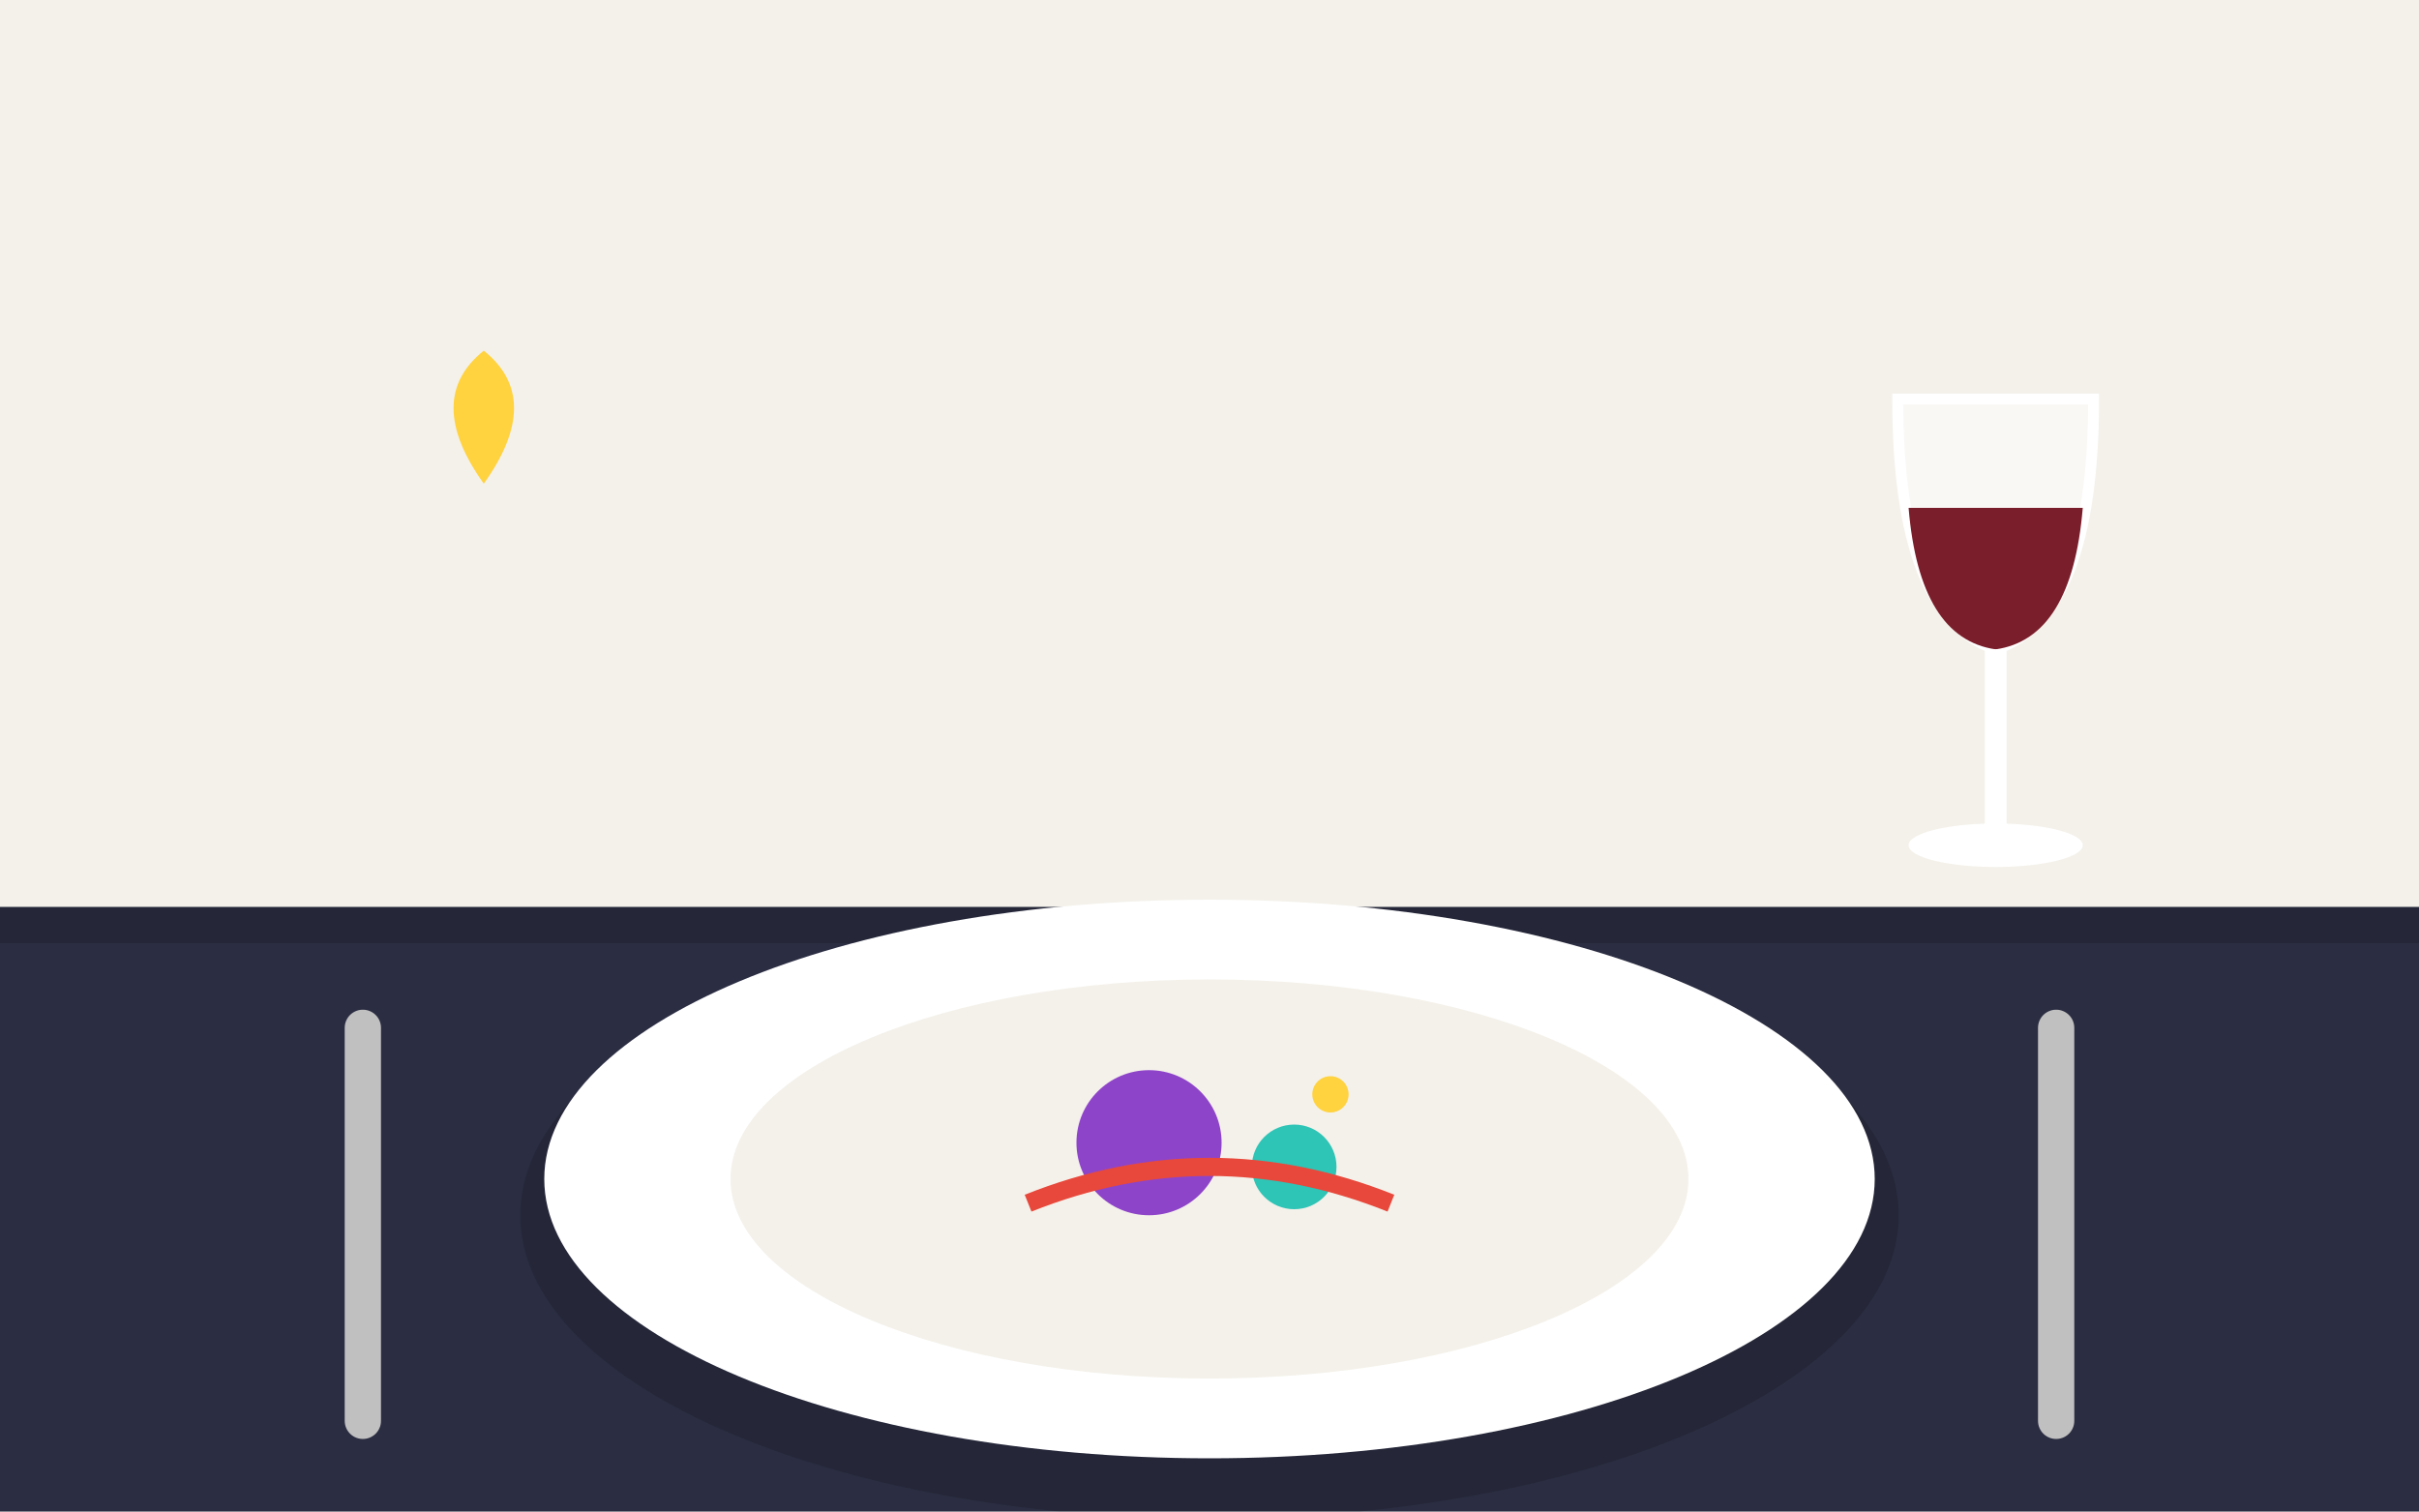
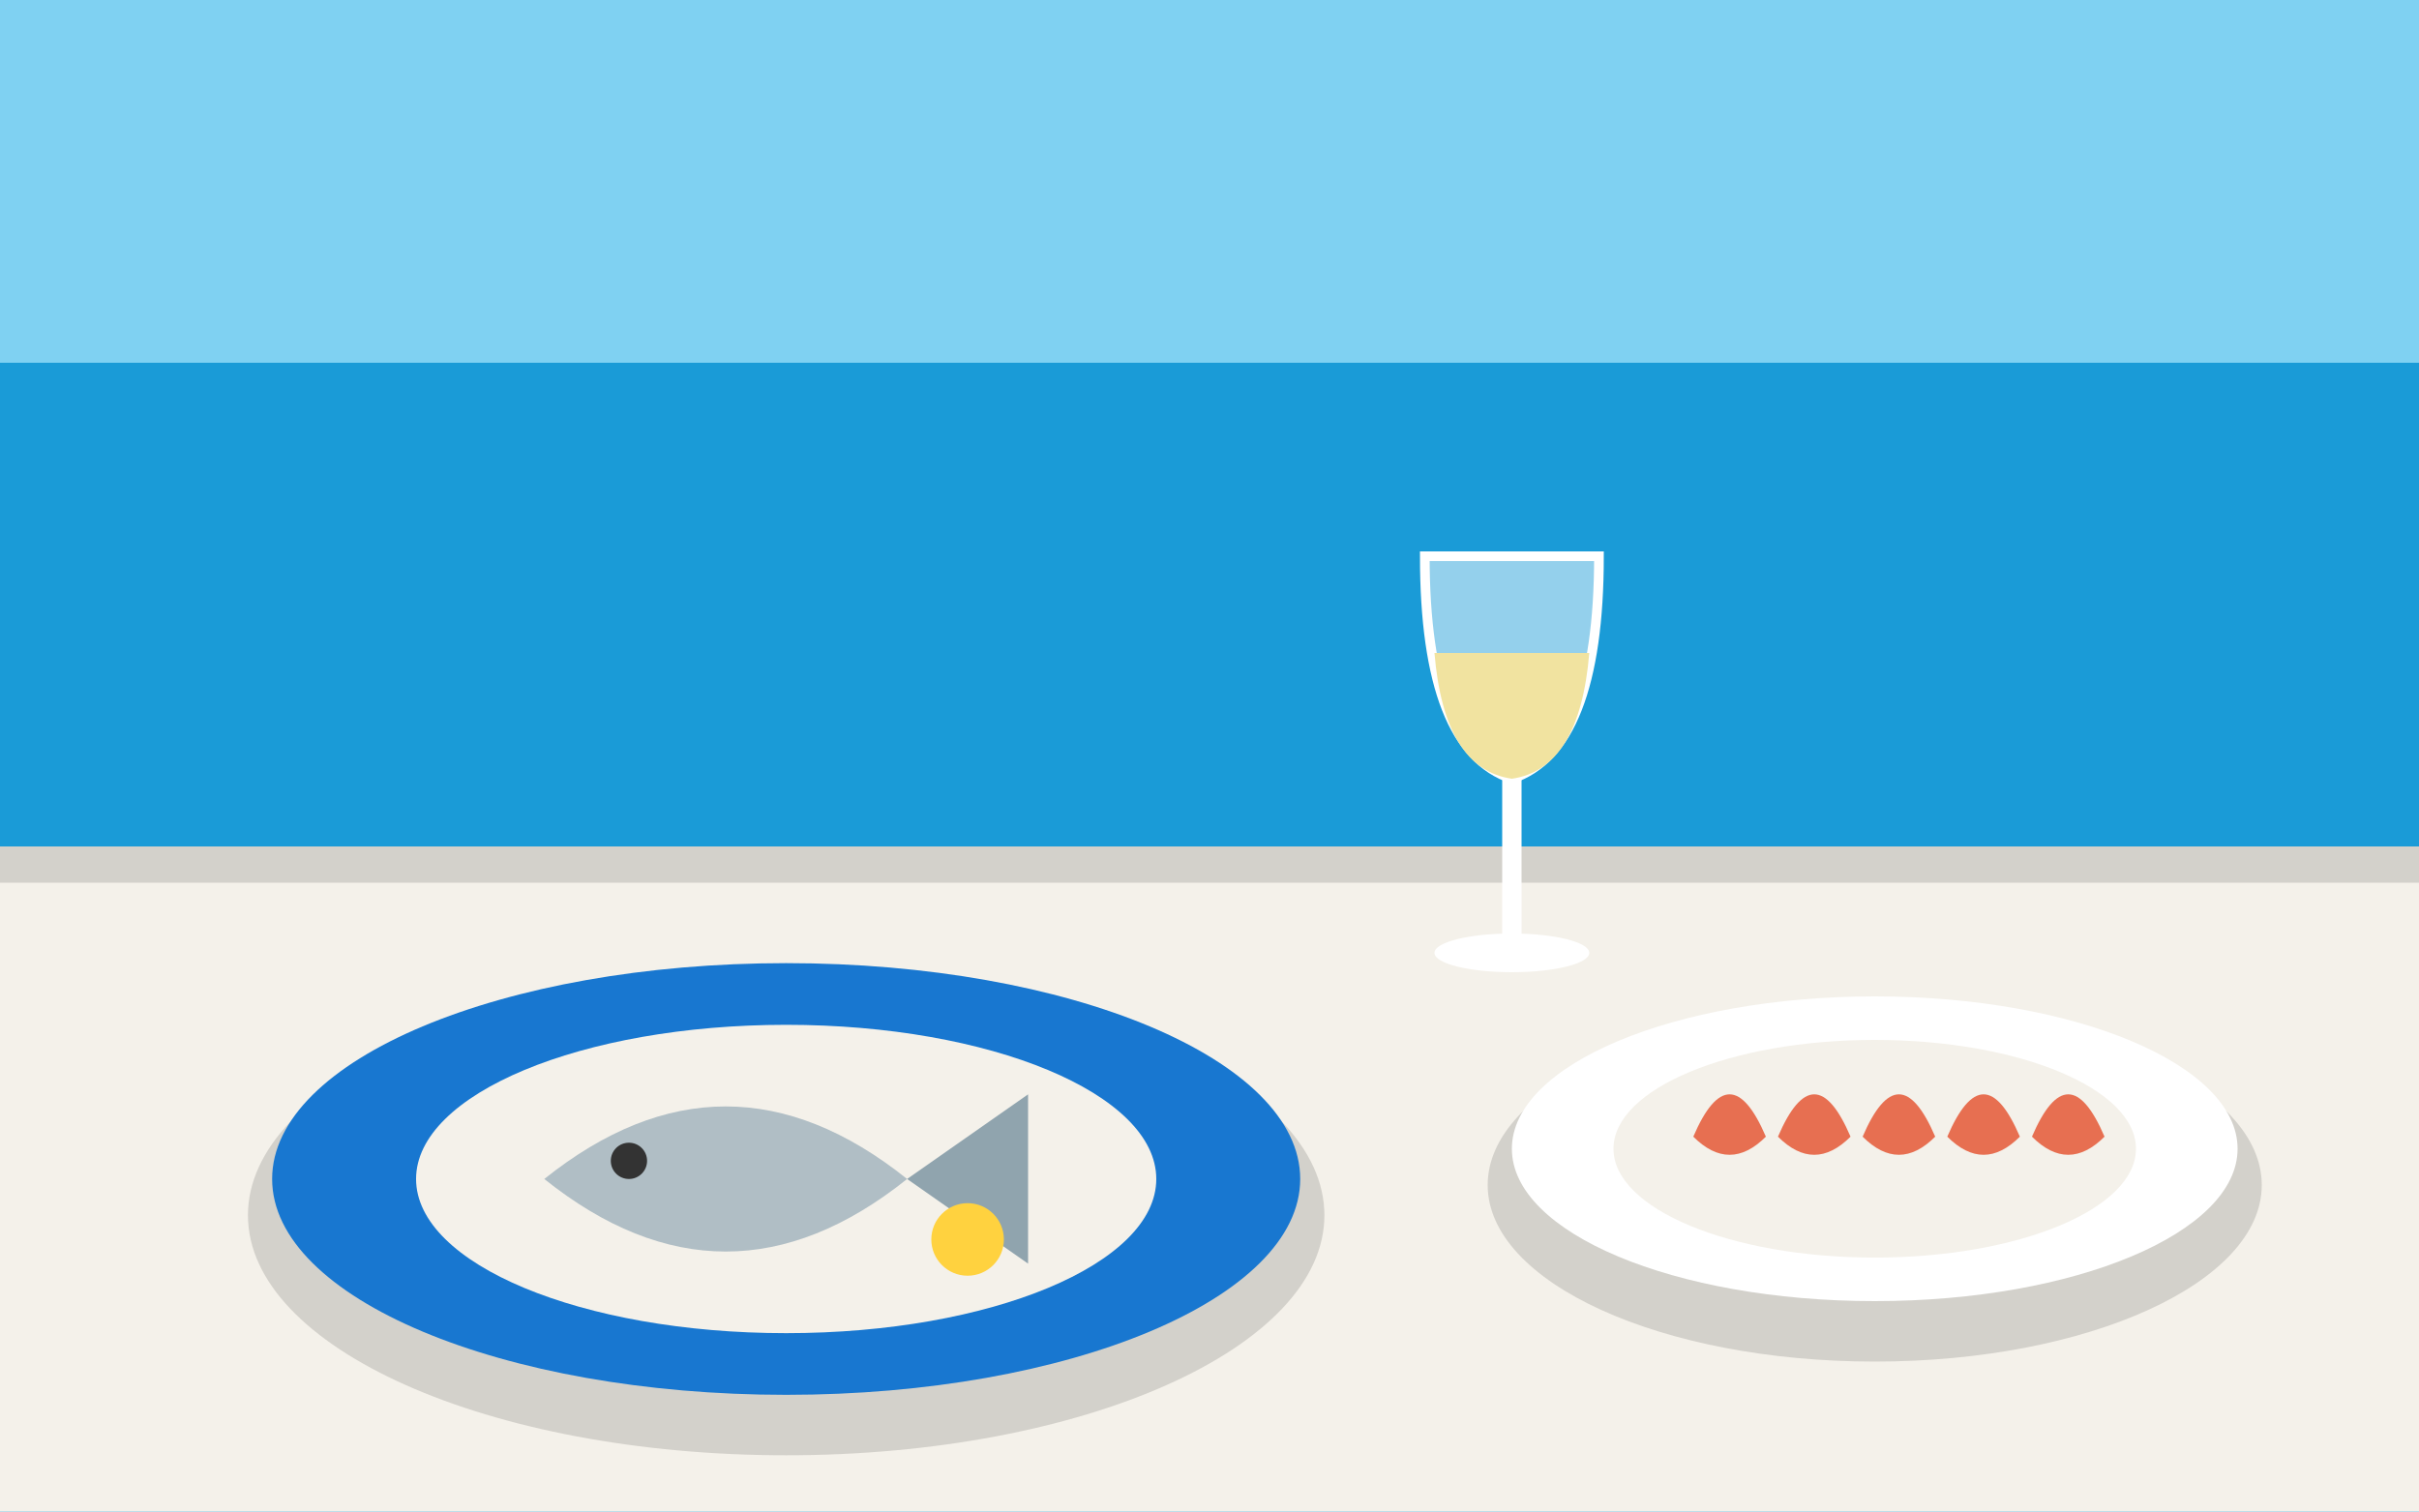
<svg xmlns="http://www.w3.org/2000/svg" viewBox="0 0 400 250" preserveAspectRatio="xMidYMid slice">
  <rect width="400" height="250" fill="#FFF" />
-   <rect width="400" height="250" fill="#F4F1EA" />
-   <rect x="0" y="150" width="400" height="100" fill="#2B2D42" />
-   <rect x="0" y="150" width="400" height="6" fill="#00000022" />
-   <g transform="translate(200,195)">
-     <ellipse cx="0" cy="6" rx="114" ry="50.2" fill="#00000022" />
-     <ellipse cx="0" cy="0" rx="110" ry="46.2" fill="#FFFFFF" />
-     <ellipse cx="0" cy="0" rx="79.2" ry="33.0" fill="#F4F1EA" />
-     <circle cx="-10" cy="-6" r="12" fill="#8E44C9" />
-     <circle cx="14" cy="-2" r="7" fill="#2EC4B6" />
-     <path d="M-30 4 q30 -12 60 0" stroke="#E8483B" stroke-width="3" fill="none" />
-     <circle cx="20" cy="-14" r="3" fill="#FFD23F" />
+   <rect width="400" height="250" fill="#1A9BD7" />
+   <rect y="0" width="400" height="60" fill="#7FD1F2" />
+   <rect x="0" y="140" width="400" height="110" fill="#F4F1EA" />
+   <rect x="0" y="140" width="400" height="6" fill="#00000022" />
+   <g transform="translate(130,195)">
+     <ellipse cx="0" cy="6" rx="89" ry="39.7" fill="#00000022" />
+     <ellipse cx="0" cy="0" rx="85" ry="35.7" fill="#1877D0" />
+     <ellipse cx="0" cy="0" rx="61.2" ry="25.5" fill="#F4F1EA" />
+     <path d="M-40 0 q30 -24 60 0 q-30 24 -60 0z" fill="#B0BEC5" />
+     <path d="M20 0 l20 -14 v28z" fill="#90A4AE" />
+     <circle cx="-26" cy="-3" r="3" fill="#333" />
+     <g fill="#FFD23F">
+       <circle cx="30" cy="10" r="6" />
+     </g>
  </g>
-   <g stroke="#C0C0C0" stroke-width="6" stroke-linecap="round">
-     <line x1="60" y1="170" x2="60" y2="235" />
-     <line x1="340" y1="170" x2="340" y2="235" />
+   <g transform="translate(310,190)">
+     <ellipse cx="0" cy="6" rx="64" ry="29.2" fill="#00000022" />
+     <ellipse cx="0" cy="0" rx="60" ry="25.2" fill="#FFFFFF" />
+     <ellipse cx="0" cy="0" rx="43.2" ry="18.0" fill="#F4F1EA" />
+     <path d="M-30 -2 q6 -14 12 0 q-6 6 -12 0z" fill="#E76F51" />
+     <path d="M-16 -2 q6 -14 12 0 q-6 6 -12 0z" fill="#E76F51" />
+     <path d="M-2 -2 q6 -14 12 0 q-6 6 -12 0z" fill="#E76F51" />
+     <path d="M12 -2 q6 -14 12 0 q-6 6 -12 0z" fill="#E76F51" />
+     <path d="M26 -2 q6 -14 12 0 q-6 6 -12 0z" fill="#E76F51" />
  </g>
-   <g transform="translate(330,120) scale(0.9)">
+   <g transform="translate(250,140) scale(0.8)">
    <path d="M-18 -60 h36 q0 40 -18 46 q-18 -6 -18 -46z" fill="#ffffff88" stroke="#fff" stroke-width="2" />
-     <path d="M-16 -40 h32 q-2 24 -16 26 q-14 -2 -16 -26z" fill="#7B1E2B" />
+     <path d="M-16 -40 h32 q-2 24 -16 26 q-14 -2 -16 -26z" fill="#F1E3A0" />
    <rect x="-2" y="-14" width="4" height="34" fill="#fff" />
    <ellipse cx="0" cy="22" rx="16" ry="4" fill="#fff" />
  </g>
-   <g transform="translate(80,80)">
-     <rect x="-3" y="0" width="6" height="40" fill="#F4F1EA" />
-     <path d="M0 0 q-10 -14 0 -22 q10 8 0 22z" fill="#FFD23F" />
-   </g>
</svg>
